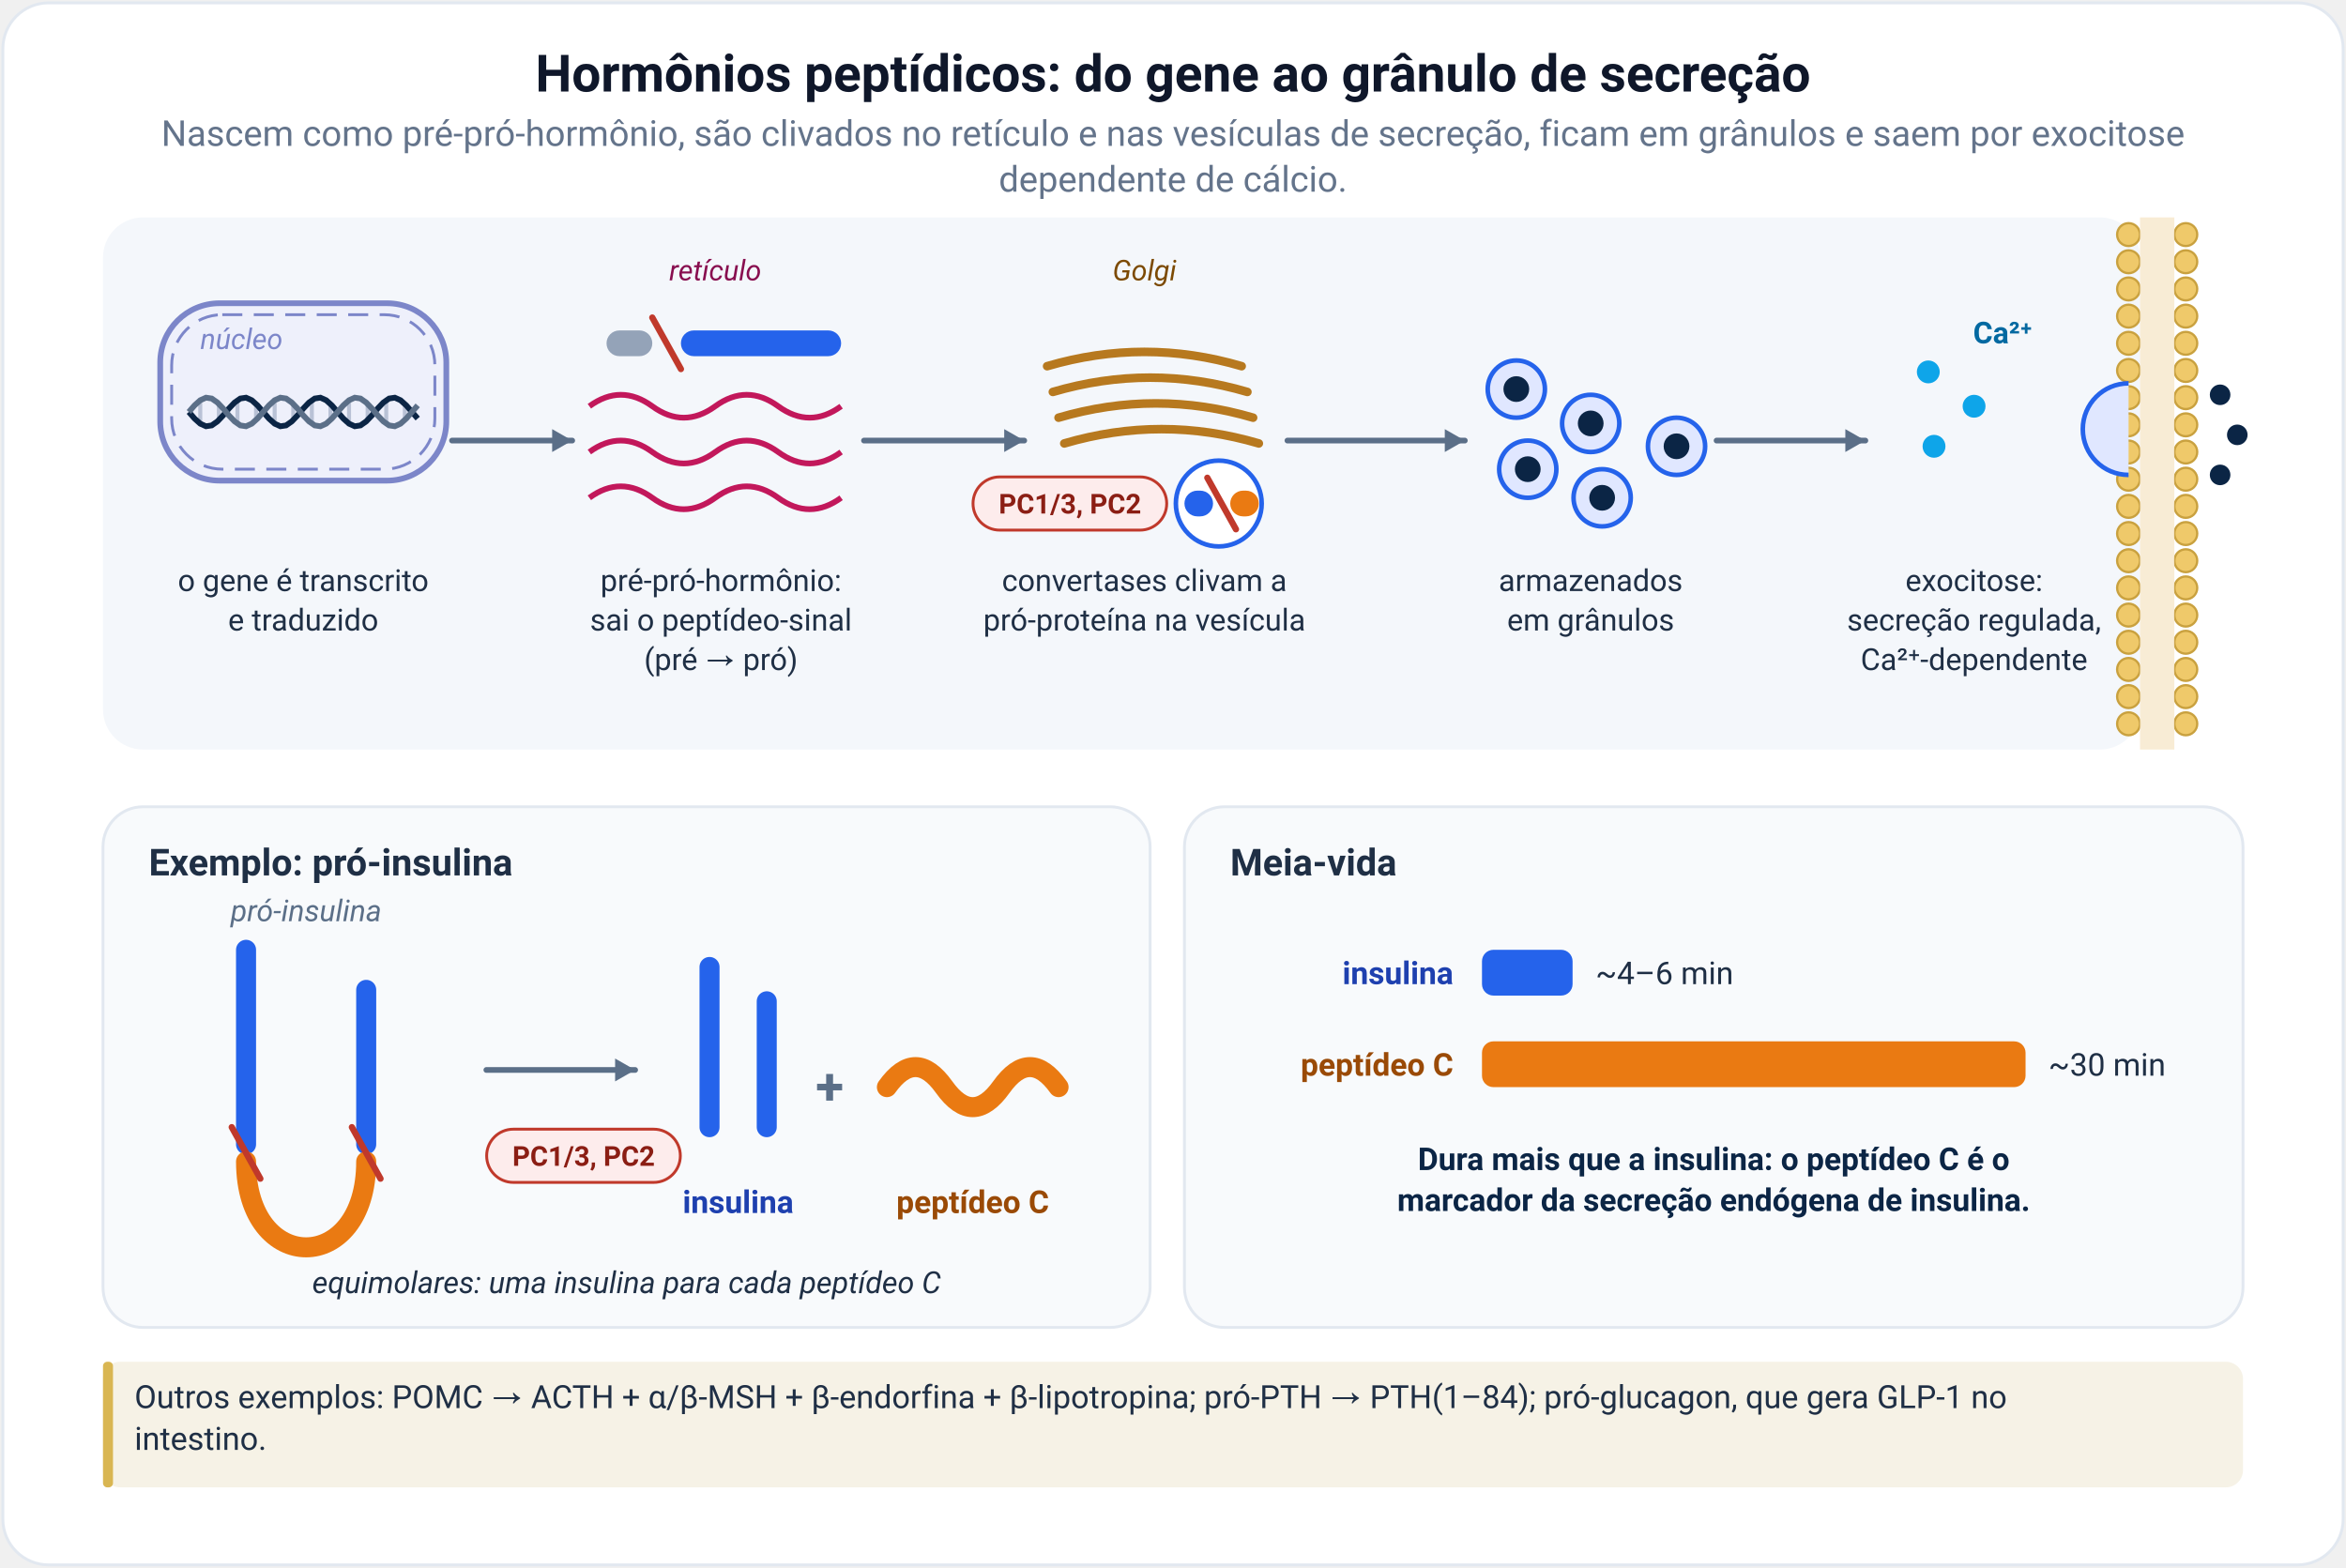
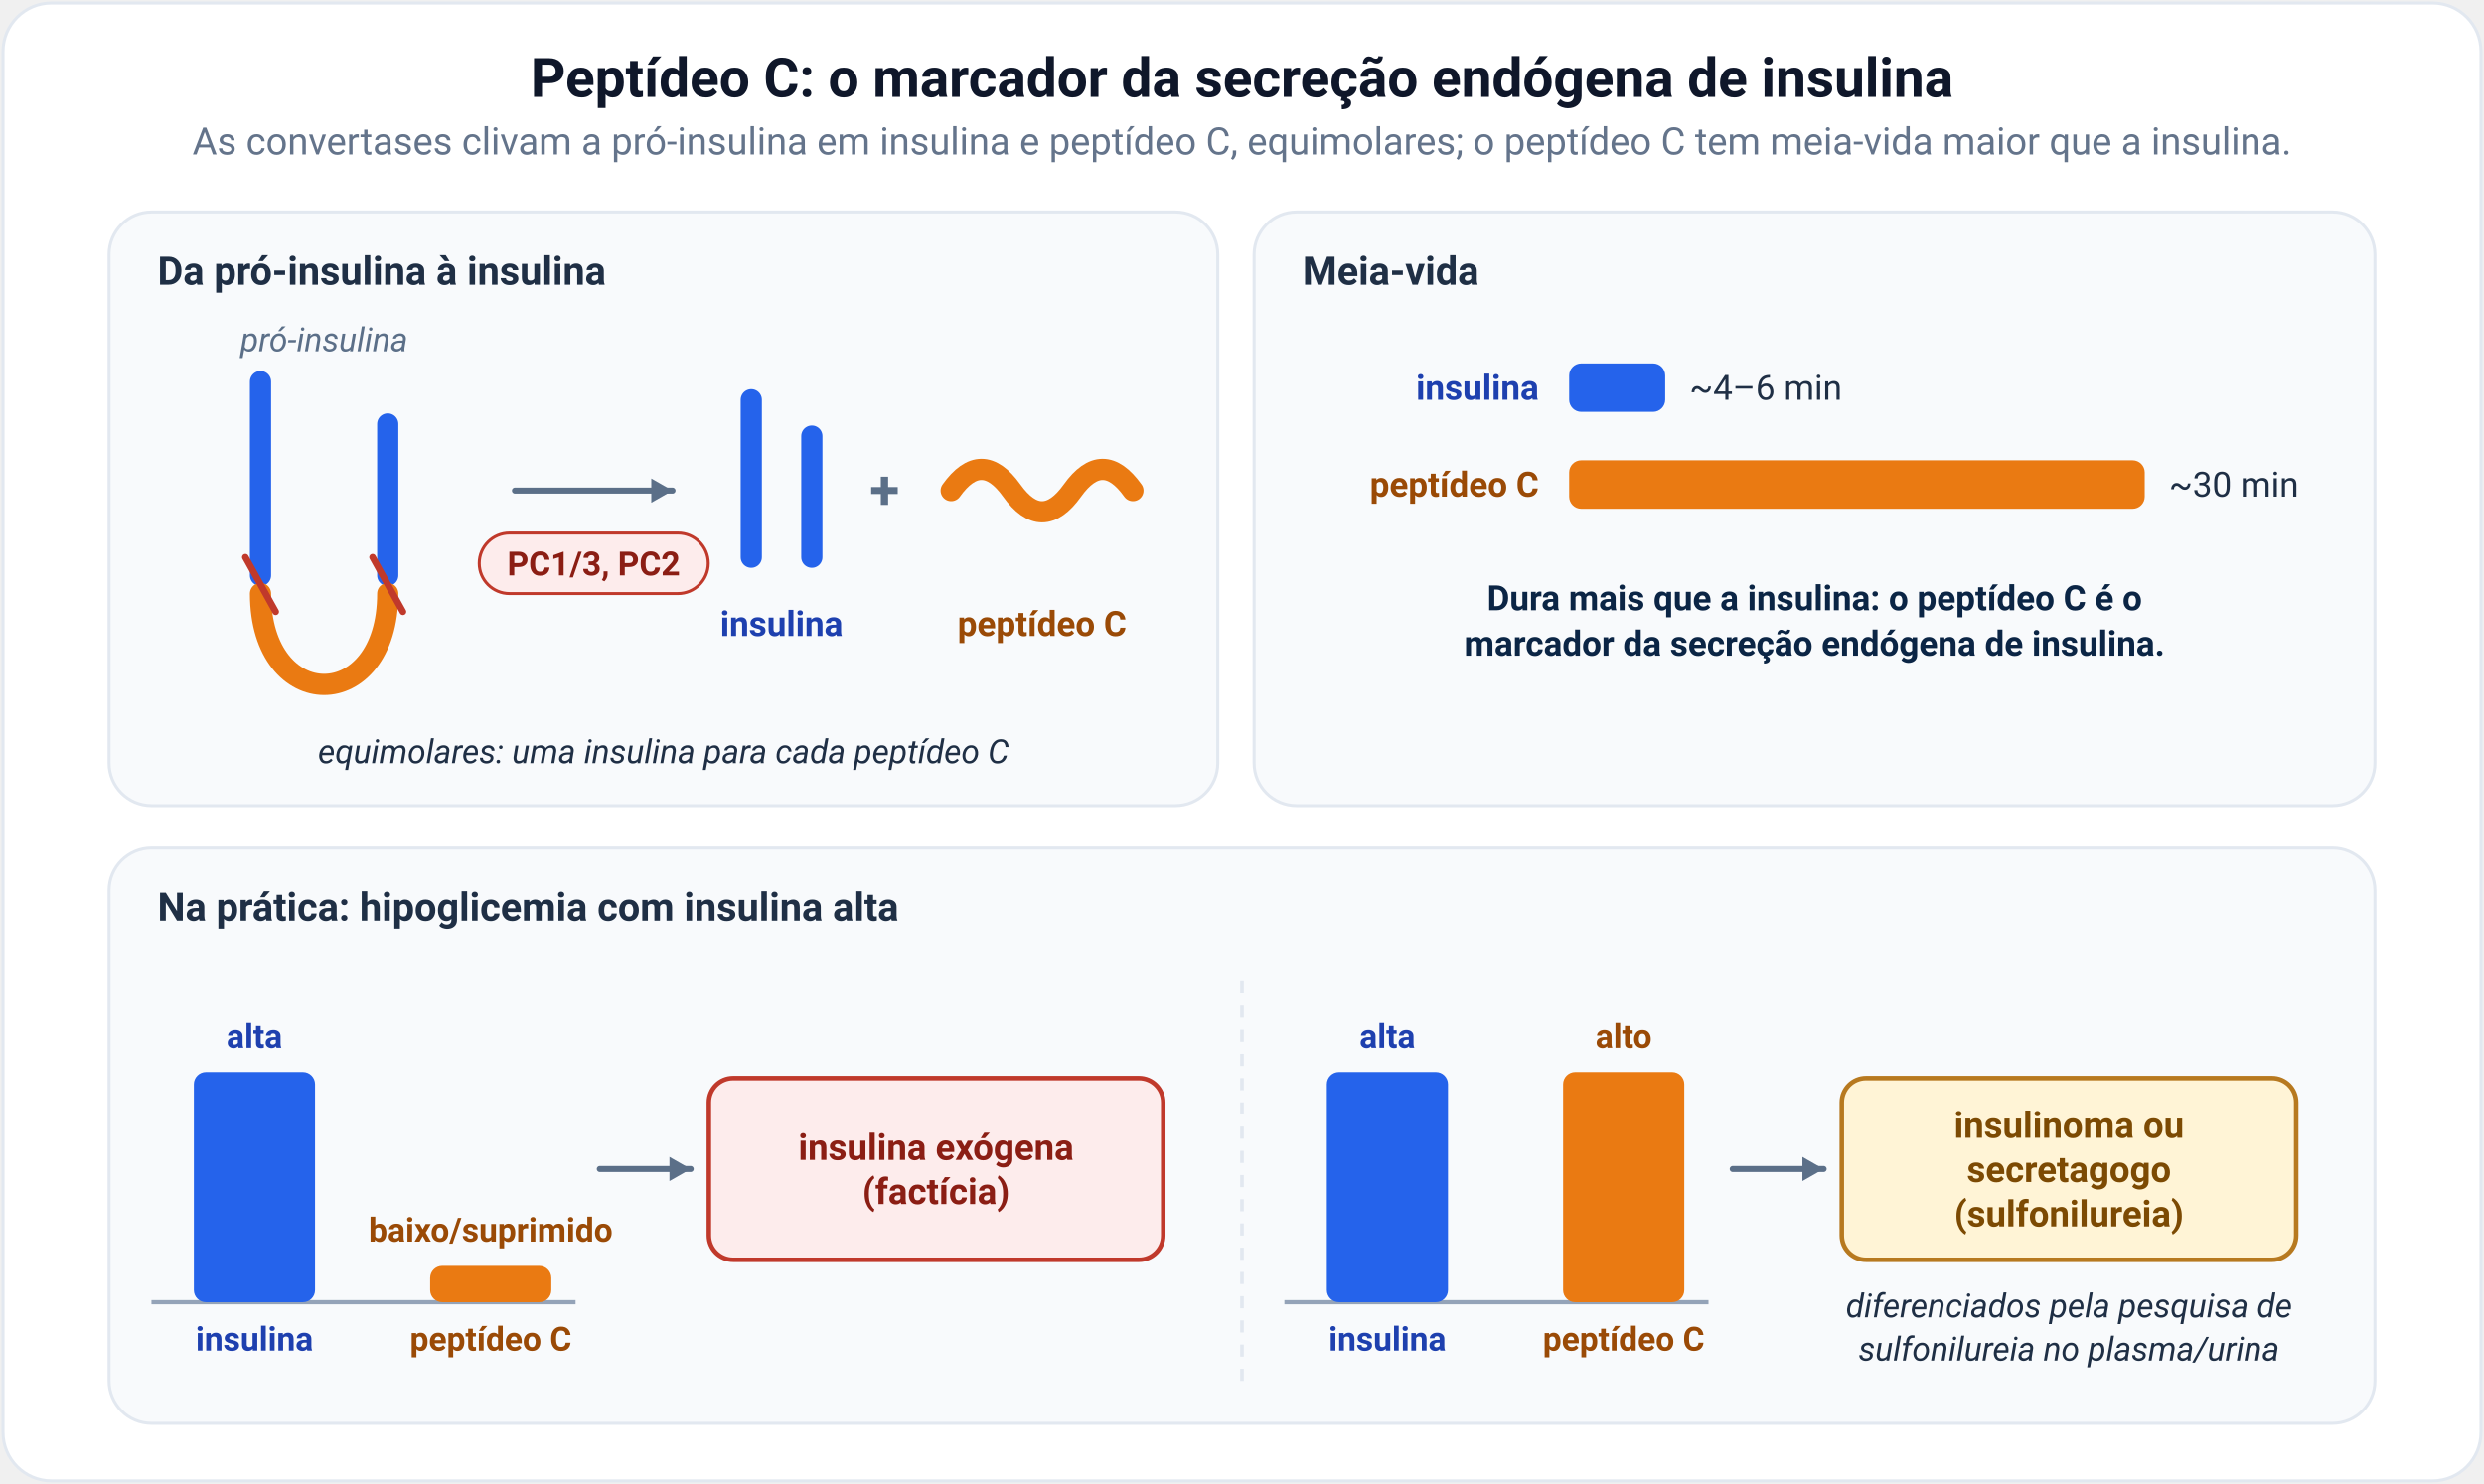
- <svg xmlns="http://www.w3.org/2000/svg" viewBox="0 0 820 548" width="820" height="548" role="img" aria-label="Hormônios peptídicos: do gene ao grânulo de secreção">
+ <svg xmlns="http://www.w3.org/2000/svg" viewBox="0 0 820 490" width="820" height="490" role="img" aria-label="Peptídeo C: o marcador da secreção endógena de insulina">
  <defs>
    <marker id="a-s" markerWidth="10" markerHeight="10" refX="8" refY="5" orient="auto" markerUnits="userSpaceOnUse">
      <path d="M1,1 L8,5 L1,9 Z" fill="#5b6f88" />
    </marker>
    <marker id="a-n" markerWidth="10" markerHeight="10" refX="8" refY="5" orient="auto" markerUnits="userSpaceOnUse">
      <path d="M1,1 L8,5 L1,9 Z" fill="#0b2545" />
    </marker>
    <marker id="a-g" markerWidth="10" markerHeight="10" refX="8" refY="5" orient="auto" markerUnits="userSpaceOnUse">
      <path d="M1,1 L8,5 L1,9 Z" fill="#2e7d32" />
    </marker>
    <marker id="a-r" markerWidth="10" markerHeight="10" refX="8" refY="5" orient="auto" markerUnits="userSpaceOnUse">
      <path d="M1,1 L8,5 L1,9 Z" fill="#c0392b" />
    </marker>
    <marker id="a-b" markerWidth="10" markerHeight="10" refX="8" refY="5" orient="auto" markerUnits="userSpaceOnUse">
      <path d="M1,1 L8,5 L1,9 Z" fill="#2563eb" />
    </marker>
    <marker id="a-p" markerWidth="10" markerHeight="10" refX="8" refY="5" orient="auto" markerUnits="userSpaceOnUse">
      <path d="M1,1 L8,5 L1,9 Z" fill="#6d28d9" />
    </marker>
    <marker id="a-t" markerWidth="10" markerHeight="10" refX="8" refY="5" orient="auto" markerUnits="userSpaceOnUse">
      <path d="M1,1 L8,5 L1,9 Z" fill="#0f766e" />
    </marker>
    <marker id="a-a" markerWidth="10" markerHeight="10" refX="8" refY="5" orient="auto" markerUnits="userSpaceOnUse">
      <path d="M1,1 L8,5 L1,9 Z" fill="#b7791f" />
    </marker>
    <marker id="i-r" markerWidth="12" markerHeight="14" refX="3" refY="7" orient="auto" markerUnits="userSpaceOnUse">
      <path d="M3,1 L3,13" stroke="#c0392b" stroke-width="3" stroke-linecap="round" />
    </marker>
  </defs>
-   <rect x="1" y="1" width="818" height="546" rx="16" fill="#ffffff" stroke="#e2e8f0" />
-   <text x="410" y="32" font-family="-apple-system,'Segoe UI',Roboto,Helvetica,Arial,sans-serif" font-size="18" font-weight="700" fill="#0f172a" text-anchor="middle">Hormônios peptídicos: do gene ao grânulo de secreção</text>
-   <text x="410" y="51" font-family="-apple-system,'Segoe UI',Roboto,Helvetica,Arial,sans-serif" font-size="12.5" fill="#64748b" text-anchor="middle">Nascem como pré-pró-hormônio, são clivados no retículo e nas vesículas de secreção, ficam em grânulos e saem por exocitose</text>
-   <text x="410" y="67" font-family="-apple-system,'Segoe UI',Roboto,Helvetica,Arial,sans-serif" font-size="12.5" fill="#64748b" text-anchor="middle">dependente de cálcio.</text>
-   <rect x="36" y="76" width="712" height="186" rx="14" fill="#f4f7fb" />
-   <circle cx="744" cy="82" r="4" fill="#efc96a" stroke="#c9a13f" stroke-width="0.8" />
-   <circle cx="764" cy="82" r="4" fill="#efc96a" stroke="#c9a13f" stroke-width="0.8" />
-   <circle cx="744" cy="91.5" r="4" fill="#efc96a" stroke="#c9a13f" stroke-width="0.8" />
-   <circle cx="764" cy="91.5" r="4" fill="#efc96a" stroke="#c9a13f" stroke-width="0.8" />
-   <circle cx="744" cy="101" r="4" fill="#efc96a" stroke="#c9a13f" stroke-width="0.8" />
-   <circle cx="764" cy="101" r="4" fill="#efc96a" stroke="#c9a13f" stroke-width="0.8" />
-   <circle cx="744" cy="110.5" r="4" fill="#efc96a" stroke="#c9a13f" stroke-width="0.8" />
-   <circle cx="764" cy="110.5" r="4" fill="#efc96a" stroke="#c9a13f" stroke-width="0.8" />
-   <circle cx="744" cy="120" r="4" fill="#efc96a" stroke="#c9a13f" stroke-width="0.8" />
-   <circle cx="764" cy="120" r="4" fill="#efc96a" stroke="#c9a13f" stroke-width="0.8" />
-   <circle cx="744" cy="129.5" r="4" fill="#efc96a" stroke="#c9a13f" stroke-width="0.8" />
-   <circle cx="764" cy="129.5" r="4" fill="#efc96a" stroke="#c9a13f" stroke-width="0.8" />
-   <circle cx="744" cy="139" r="4" fill="#efc96a" stroke="#c9a13f" stroke-width="0.8" />
-   <circle cx="764" cy="139" r="4" fill="#efc96a" stroke="#c9a13f" stroke-width="0.8" />
-   <circle cx="744" cy="148.5" r="4" fill="#efc96a" stroke="#c9a13f" stroke-width="0.8" />
-   <circle cx="764" cy="148.5" r="4" fill="#efc96a" stroke="#c9a13f" stroke-width="0.8" />
-   <circle cx="744" cy="158" r="4" fill="#efc96a" stroke="#c9a13f" stroke-width="0.8" />
-   <circle cx="764" cy="158" r="4" fill="#efc96a" stroke="#c9a13f" stroke-width="0.8" />
-   <circle cx="744" cy="167.5" r="4" fill="#efc96a" stroke="#c9a13f" stroke-width="0.8" />
-   <circle cx="764" cy="167.5" r="4" fill="#efc96a" stroke="#c9a13f" stroke-width="0.8" />
-   <circle cx="744" cy="177" r="4" fill="#efc96a" stroke="#c9a13f" stroke-width="0.8" />
-   <circle cx="764" cy="177" r="4" fill="#efc96a" stroke="#c9a13f" stroke-width="0.8" />
-   <circle cx="744" cy="186.5" r="4" fill="#efc96a" stroke="#c9a13f" stroke-width="0.8" />
-   <circle cx="764" cy="186.5" r="4" fill="#efc96a" stroke="#c9a13f" stroke-width="0.8" />
-   <circle cx="744" cy="196" r="4" fill="#efc96a" stroke="#c9a13f" stroke-width="0.8" />
-   <circle cx="764" cy="196" r="4" fill="#efc96a" stroke="#c9a13f" stroke-width="0.8" />
-   <circle cx="744" cy="205.5" r="4" fill="#efc96a" stroke="#c9a13f" stroke-width="0.8" />
-   <circle cx="764" cy="205.5" r="4" fill="#efc96a" stroke="#c9a13f" stroke-width="0.8" />
-   <circle cx="744" cy="215" r="4" fill="#efc96a" stroke="#c9a13f" stroke-width="0.8" />
-   <circle cx="764" cy="215" r="4" fill="#efc96a" stroke="#c9a13f" stroke-width="0.8" />
-   <circle cx="744" cy="224.5" r="4" fill="#efc96a" stroke="#c9a13f" stroke-width="0.8" />
-   <circle cx="764" cy="224.5" r="4" fill="#efc96a" stroke="#c9a13f" stroke-width="0.8" />
-   <circle cx="744" cy="234" r="4" fill="#efc96a" stroke="#c9a13f" stroke-width="0.8" />
-   <circle cx="764" cy="234" r="4" fill="#efc96a" stroke="#c9a13f" stroke-width="0.8" />
-   <circle cx="744" cy="243.5" r="4" fill="#efc96a" stroke="#c9a13f" stroke-width="0.8" />
-   <circle cx="764" cy="243.5" r="4" fill="#efc96a" stroke="#c9a13f" stroke-width="0.8" />
-   <circle cx="744" cy="253" r="4" fill="#efc96a" stroke="#c9a13f" stroke-width="0.8" />
-   <circle cx="764" cy="253" r="4" fill="#efc96a" stroke="#c9a13f" stroke-width="0.8" />
-   <rect x="748" y="76" width="12" height="186" fill="#f7ead0" opacity="0.9" />
-   <rect x="56" y="106" width="100" height="62" rx="20.7" fill="#eef0fb" stroke="#7c86c9" stroke-width="2" />
-   <rect x="60" y="110" width="92" height="54" rx="17.7" fill="none" stroke="#7c86c9" stroke-width="1" stroke-dasharray="7 4" />
-   <line x1="70" y1="148.1" x2="70" y2="139.9" stroke="#b9c2d6" stroke-width="1.4" />
-   <line x1="76.5" y1="146.8" x2="76.5" y2="141.2" stroke="#b9c2d6" stroke-width="1.4" />
-   <line x1="83" y1="139.9" x2="83" y2="148.1" stroke="#b9c2d6" stroke-width="1.4" />
-   <line x1="89.5" y1="141.2" x2="89.5" y2="146.8" stroke="#b9c2d6" stroke-width="1.4" />
-   <line x1="96" y1="148.1" x2="96" y2="139.9" stroke="#b9c2d6" stroke-width="1.4" />
-   <line x1="102.5" y1="146.8" x2="102.5" y2="141.2" stroke="#b9c2d6" stroke-width="1.4" />
-   <line x1="109" y1="139.9" x2="109" y2="148.1" stroke="#b9c2d6" stroke-width="1.4" />
-   <line x1="115.5" y1="141.2" x2="115.5" y2="146.8" stroke="#b9c2d6" stroke-width="1.4" />
-   <line x1="122" y1="148.1" x2="122" y2="139.9" stroke="#b9c2d6" stroke-width="1.4" />
-   <line x1="128.5" y1="146.8" x2="128.5" y2="141.2" stroke="#b9c2d6" stroke-width="1.4" />
-   <line x1="135" y1="139.9" x2="135" y2="148.1" stroke="#b9c2d6" stroke-width="1.4" />
-   <line x1="141.5" y1="141.2" x2="141.5" y2="146.8" stroke="#b9c2d6" stroke-width="1.4" />
-   <path d="M66,144 L66,144 L68,146.3 L70,148.1 L72,149 L74,148.7 L76,147.3 L78,145.2 L80,142.8 L82,140.7 L84,139.3 L86,139 L88,139.9 L90,141.7 L92,144 L94,146.3 L96,148.1 L98,149 L100,148.7 L102,147.3 L104,145.2 L106,142.8 L108,140.7 L110,139.3 L112,139 L114,139.9 L116,141.7 L118,144 L120,146.3 L122,148.1 L124,149 L126,148.7 L128,147.3 L130,145.2 L132,142.8 L134,140.7 L136,139.3 L138,139 L140,139.9 L142,141.7 L144,144 L146,146.3" fill="none" stroke="#0b2545" stroke-width="2" />
-   <path d="M66,144 L66,144 L68,141.7 L70,139.9 L72,139 L74,139.3 L76,140.7 L78,142.8 L80,145.2 L82,147.3 L84,148.7 L86,149 L88,148.1 L90,146.3 L92,144 L94,141.7 L96,139.9 L98,139 L100,139.3 L102,140.7 L104,142.8 L106,145.2 L108,147.3 L110,148.7 L112,149 L114,148.1 L116,146.3 L118,144 L120,141.7 L122,139.9 L124,139 L126,139.3 L128,140.7 L130,142.8 L132,145.2 L134,147.3 L136,148.7 L138,149 L140,148.1 L142,146.3 L144,144 L146,141.7" fill="none" stroke="#5b6f88" stroke-width="2" />
-   <text x="70" y="122" font-family="-apple-system,'Segoe UI',Roboto,Helvetica,Arial,sans-serif" font-size="10" font-style="italic" fill="#7c86c9" text-anchor="start">núcleo</text>
-   <text x="106" y="206.6" font-family="-apple-system,'Segoe UI',Roboto,Helvetica,Arial,sans-serif" font-size="10.6" fill="#1f2f45" text-anchor="middle">o gene é transcrito</text>
-   <text x="106" y="220.4" font-family="-apple-system,'Segoe UI',Roboto,Helvetica,Arial,sans-serif" font-size="10.6" fill="#1f2f45" text-anchor="middle">e traduzido</text>
-   <path d="M206,142 q11,-8 22,0 t22,0 t22,0 t22,0" fill="none" stroke="#c2185b" stroke-width="2" />
-   <path d="M206,158 q11,-8 22,0 t22,0 t22,0 t22,0" fill="none" stroke="#c2185b" stroke-width="2" />
-   <path d="M206,174 q11,-8 22,0 t22,0 t22,0 t22,0" fill="none" stroke="#c2185b" stroke-width="2" />
-   <rect x="212" y="115.5" width="16" height="9" rx="4.5" fill="#94a3b8" />
-   <path d="M228,111 L238,129" stroke="#c0392b" stroke-width="2.2" stroke-linecap="round" />
-   <rect x="238" y="115.5" width="56" height="9" rx="4.5" fill="#2563eb" />
-   <text x="250" y="98" font-family="-apple-system,'Segoe UI',Roboto,Helvetica,Arial,sans-serif" font-size="10" font-style="italic" fill="#880e4f" text-anchor="middle">retículo</text>
-   <text x="252" y="206.6" font-family="-apple-system,'Segoe UI',Roboto,Helvetica,Arial,sans-serif" font-size="10.6" fill="#1f2f45" text-anchor="middle">pré-pró-hormônio:</text>
-   <text x="252" y="220.4" font-family="-apple-system,'Segoe UI',Roboto,Helvetica,Arial,sans-serif" font-size="10.6" fill="#1f2f45" text-anchor="middle">sai o peptídeo-sinal</text>
-   <text x="252" y="234.2" font-family="-apple-system,'Segoe UI',Roboto,Helvetica,Arial,sans-serif" font-size="10.6" fill="#1f2f45" text-anchor="middle">(pré → pró)</text>
-   <path d="M366,128 q34,-10 68,0" fill="none" stroke="#b7791f" stroke-width="3" stroke-linecap="round" />
-   <path d="M368,137 q34,-10 68,0" fill="none" stroke="#b7791f" stroke-width="3" stroke-linecap="round" />
-   <path d="M370,146 q34,-10 68,0" fill="none" stroke="#b7791f" stroke-width="3" stroke-linecap="round" />
-   <path d="M372,155 q34,-10 68,0" fill="none" stroke="#b7791f" stroke-width="3" stroke-linecap="round" />
-   <text x="400" y="98" font-family="-apple-system,'Segoe UI',Roboto,Helvetica,Arial,sans-serif" font-size="10" font-style="italic" fill="#7c4a03" text-anchor="middle">Golgi</text>
-   <circle cx="426" cy="176" r="15" fill="#ffffff" stroke="#2563eb" stroke-width="1.6" />
-   <rect x="414" y="171.5" width="10" height="9" rx="4.5" fill="#2563eb" />
-   <path d="M422,167 L432,185" stroke="#c0392b" stroke-width="2.2" stroke-linecap="round" />
-   <rect x="430" y="171.5" width="10" height="9" rx="4.5" fill="#ea7a12" />
-   <rect x="340.1" y="166.7" width="67.7" height="18.6" rx="9.3" fill="#fdecec" stroke="#c0392b" stroke-width="1" />
-   <text x="374" y="179.5" font-family="-apple-system,'Segoe UI',Roboto,Helvetica,Arial,sans-serif" font-size="9.6" font-weight="700" fill="#8b1e14" text-anchor="middle">PC1/3, PC2</text>
-   <text x="400" y="206.6" font-family="-apple-system,'Segoe UI',Roboto,Helvetica,Arial,sans-serif" font-size="10.6" fill="#1f2f45" text-anchor="middle">convertases clivam a</text>
-   <text x="400" y="220.4" font-family="-apple-system,'Segoe UI',Roboto,Helvetica,Arial,sans-serif" font-size="10.6" fill="#1f2f45" text-anchor="middle">pró-proteína na vesícula</text>
-   <circle cx="530" cy="136" r="10" fill="#e0e7ff" stroke="#2563eb" stroke-width="1.6" />
-   <circle cx="530" cy="136" r="4.5" fill="#0b2545" />
-   <circle cx="556" cy="148" r="10" fill="#e0e7ff" stroke="#2563eb" stroke-width="1.6" />
-   <circle cx="556" cy="148" r="4.5" fill="#0b2545" />
-   <circle cx="534" cy="164" r="10" fill="#e0e7ff" stroke="#2563eb" stroke-width="1.6" />
-   <circle cx="534" cy="164" r="4.5" fill="#0b2545" />
-   <circle cx="560" cy="174" r="10" fill="#e0e7ff" stroke="#2563eb" stroke-width="1.6" />
-   <circle cx="560" cy="174" r="4.5" fill="#0b2545" />
-   <circle cx="586" cy="156" r="10" fill="#e0e7ff" stroke="#2563eb" stroke-width="1.6" />
-   <circle cx="586" cy="156" r="4.5" fill="#0b2545" />
-   <text x="556" y="206.6" font-family="-apple-system,'Segoe UI',Roboto,Helvetica,Arial,sans-serif" font-size="10.6" fill="#1f2f45" text-anchor="middle">armazenados</text>
-   <text x="556" y="220.4" font-family="-apple-system,'Segoe UI',Roboto,Helvetica,Arial,sans-serif" font-size="10.6" fill="#1f2f45" text-anchor="middle">em grânulos</text>
-   <path d="M744,134 a16,16 0 0 0 0,32" fill="#e0e7ff" stroke="#2563eb" stroke-width="1.6" />
-   <circle cx="776" cy="138" r="3.6" fill="#0b2545" />
-   <circle cx="782" cy="152" r="3.6" fill="#0b2545" />
-   <circle cx="776" cy="166" r="3.6" fill="#0b2545" />
-   <circle cx="674" cy="130" r="4" fill="#0ea5e9" />
-   <circle cx="690" cy="142" r="4" fill="#0ea5e9" />
-   <circle cx="676" cy="156" r="4" fill="#0ea5e9" />
-   <text x="700" y="120" font-family="-apple-system,'Segoe UI',Roboto,Helvetica,Arial,sans-serif" font-size="10.5" font-weight="700" fill="#0369a1" text-anchor="middle">Ca²⁺</text>
-   <text x="690" y="206.6" font-family="-apple-system,'Segoe UI',Roboto,Helvetica,Arial,sans-serif" font-size="10.6" fill="#1f2f45" text-anchor="middle">exocitose:</text>
-   <text x="690" y="220.4" font-family="-apple-system,'Segoe UI',Roboto,Helvetica,Arial,sans-serif" font-size="10.6" fill="#1f2f45" text-anchor="middle">secreção regulada,</text>
-   <text x="690" y="234.2" font-family="-apple-system,'Segoe UI',Roboto,Helvetica,Arial,sans-serif" font-size="10.6" fill="#1f2f45" text-anchor="middle">Ca²⁺-dependente</text>
-   <path d="M158,154 L200,154" fill="none" stroke="#5b6f88" stroke-width="2" stroke-linecap="round" marker-end="url(#a-s)" />
-   <path d="M302,154 L358,154" fill="none" stroke="#5b6f88" stroke-width="2" stroke-linecap="round" marker-end="url(#a-s)" />
-   <path d="M450,154 L512,154" fill="none" stroke="#5b6f88" stroke-width="2" stroke-linecap="round" marker-end="url(#a-s)" />
-   <path d="M600,154 L652,154" fill="none" stroke="#5b6f88" stroke-width="2" stroke-linecap="round" marker-end="url(#a-s)" />
-   <rect x="36" y="282" width="366" height="182" rx="14" fill="#f8fafc" stroke="#e2e8f0" />
-   <text x="52" y="306" font-family="-apple-system,'Segoe UI',Roboto,Helvetica,Arial,sans-serif" font-size="13" font-weight="700" fill="#1f2f45" text-anchor="start">Exemplo: pró-insulina</text>
-   <path d="M86,332 L86,400" stroke="#2563eb" stroke-width="7" stroke-linecap="round" />
-   <path d="M128,346 L128,400" stroke="#2563eb" stroke-width="7" stroke-linecap="round" />
-   <path d="M86,406 C86,446 128,446 128,406" fill="none" stroke="#ea7a12" stroke-width="7" stroke-linecap="round" />
-   <path d="M81,394 L91,412" stroke="#c0392b" stroke-width="2.2" stroke-linecap="round" />
-   <path d="M123,394 L133,412" stroke="#c0392b" stroke-width="2.2" stroke-linecap="round" />
-   <text x="107" y="322" font-family="-apple-system,'Segoe UI',Roboto,Helvetica,Arial,sans-serif" font-size="10.5" font-style="italic" fill="#5b6f88" text-anchor="middle">pró-insulina</text>
-   <rect x="170.1" y="394.7" width="67.7" height="18.6" rx="9.3" fill="#fdecec" stroke="#c0392b" stroke-width="1" />
-   <text x="204" y="407.5" font-family="-apple-system,'Segoe UI',Roboto,Helvetica,Arial,sans-serif" font-size="9.6" font-weight="700" fill="#8b1e14" text-anchor="middle">PC1/3, PC2</text>
-   <path d="M170,374 L222,374" fill="none" stroke="#5b6f88" stroke-width="2" stroke-linecap="round" marker-end="url(#a-s)" />
-   <path d="M248,338 L248,394" stroke="#2563eb" stroke-width="7" stroke-linecap="round" />
-   <path d="M268,350 L268,394" stroke="#2563eb" stroke-width="7" stroke-linecap="round" />
-   <text x="258" y="424" font-family="-apple-system,'Segoe UI',Roboto,Helvetica,Arial,sans-serif" font-size="11" font-weight="700" fill="#1e40af" text-anchor="middle">insulina</text>
-   <path d="M310,380 q10,-14 20,0 t20,0 t20,0" fill="none" stroke="#ea7a12" stroke-width="7" stroke-linecap="round" />
-   <text x="340" y="424" font-family="-apple-system,'Segoe UI',Roboto,Helvetica,Arial,sans-serif" font-size="11" font-weight="700" fill="#9a4a06" text-anchor="middle">peptídeo C</text>
-   <text x="290" y="386" font-family="-apple-system,'Segoe UI',Roboto,Helvetica,Arial,sans-serif" font-size="18" font-weight="700" fill="#5b6f88" text-anchor="middle">+</text>
-   <text x="219" y="452" font-family="-apple-system,'Segoe UI',Roboto,Helvetica,Arial,sans-serif" font-size="10.6" font-style="italic" fill="#1f2f45" text-anchor="middle">equimolares: uma insulina para cada peptídeo C</text>
-   <rect x="414" y="282" width="370" height="182" rx="14" fill="#f8fafc" stroke="#e2e8f0" />
-   <text x="430" y="306" font-family="-apple-system,'Segoe UI',Roboto,Helvetica,Arial,sans-serif" font-size="13" font-weight="700" fill="#1f2f45" text-anchor="start">Meia-vida</text>
-   <text x="508" y="344" font-family="-apple-system,'Segoe UI',Roboto,Helvetica,Arial,sans-serif" font-size="11" font-weight="700" fill="#1e40af" text-anchor="end">insulina</text>
-   <rect x="518" y="332" width="31.667" height="16" rx="4" fill="#2563eb" />
-   <text x="557.7" y="344" font-family="-apple-system,'Segoe UI',Roboto,Helvetica,Arial,sans-serif" font-size="11" fill="#1f2f45" text-anchor="start">~4–6 min</text>
-   <text x="508" y="376" font-family="-apple-system,'Segoe UI',Roboto,Helvetica,Arial,sans-serif" font-size="11" font-weight="700" fill="#9a4a06" text-anchor="end">peptídeo C</text>
-   <rect x="518" y="364" width="190" height="16" rx="4" fill="#ea7a12" />
-   <text x="716" y="376" font-family="-apple-system,'Segoe UI',Roboto,Helvetica,Arial,sans-serif" font-size="11" fill="#1f2f45" text-anchor="start">~30 min</text>
-   <text x="599" y="409" font-family="-apple-system,'Segoe UI',Roboto,Helvetica,Arial,sans-serif" font-size="11" font-weight="700" fill="#0b2545" text-anchor="middle">Dura mais que a insulina: o peptídeo C é o</text>
-   <text x="599" y="423.3" font-family="-apple-system,'Segoe UI',Roboto,Helvetica,Arial,sans-serif" font-size="11" font-weight="700" fill="#0b2545" text-anchor="middle">marcador da secreção endógena de insulina.</text>
-   <rect x="36" y="476" width="748" height="43.9" rx="6" fill="#f6f2e6" />
-   <rect x="36" y="476" width="3.5" height="43.9" rx="1.5" fill="#d9b652" />
-   <text x="47" y="492.2" font-family="-apple-system,'Segoe UI',Roboto,Helvetica,Arial,sans-serif" font-size="11.2" fill="#1f2f45" text-anchor="start">Outros exemplos: POMC → ACTH + α/β-MSH + β-endorfina + β-lipotropina; pró-PTH → PTH(1–84); pró-glucagon, que gera GLP-1 no</text>
-   <text x="47" y="506.8" font-family="-apple-system,'Segoe UI',Roboto,Helvetica,Arial,sans-serif" font-size="11.2" fill="#1f2f45" text-anchor="start">intestino.</text>
+   <rect x="1" y="1" width="818" height="488" rx="16" fill="#ffffff" stroke="#e2e8f0" />
+   <text x="410" y="32" font-family="-apple-system,'Segoe UI',Roboto,Helvetica,Arial,sans-serif" font-size="18" font-weight="700" fill="#0f172a" text-anchor="middle">Peptídeo C: o marcador da secreção endógena de insulina</text>
+   <text x="410" y="51" font-family="-apple-system,'Segoe UI',Roboto,Helvetica,Arial,sans-serif" font-size="12.5" fill="#64748b" text-anchor="middle">As convertases clivam a pró-insulina em insulina e peptídeo C, equimolares; o peptídeo C tem meia-vida maior que a insulina.</text>
+   <rect x="36" y="70" width="366" height="196" rx="14" fill="#f8fafc" stroke="#e2e8f0" />
+   <text x="52" y="94" font-family="-apple-system,'Segoe UI',Roboto,Helvetica,Arial,sans-serif" font-size="13" font-weight="700" fill="#1f2f45" text-anchor="start">Da pró-insulina à insulina</text>
+   <text x="107" y="116" font-family="-apple-system,'Segoe UI',Roboto,Helvetica,Arial,sans-serif" font-size="11" font-style="italic" fill="#5b6f88" text-anchor="middle">pró-insulina</text>
+   <path d="M86,126 L86,190" stroke="#2563eb" stroke-width="7" stroke-linecap="round" />
+   <path d="M128,140 L128,190" stroke="#2563eb" stroke-width="7" stroke-linecap="round" />
+   <path d="M86,196 C86,236 128,236 128,196" fill="none" stroke="#ea7a12" stroke-width="7" stroke-linecap="round" />
+   <path d="M81,184 L91,202" stroke="#c0392b" stroke-width="2.2" stroke-linecap="round" />
+   <path d="M123,184 L133,202" stroke="#c0392b" stroke-width="2.2" stroke-linecap="round" />
+   <path d="M170,162 L222,162" fill="none" stroke="#5b6f88" stroke-width="2" stroke-linecap="round" marker-end="url(#a-s)" />
+   <rect x="158.2" y="176" width="75.6" height="20" rx="10" fill="#fdecec" stroke="#c0392b" stroke-width="1" />
+   <text x="196" y="190" font-family="-apple-system,'Segoe UI',Roboto,Helvetica,Arial,sans-serif" font-size="11" font-weight="700" fill="#8b1e14" text-anchor="middle">PC1/3, PC2</text>
+   <path d="M248,132 L248,184" stroke="#2563eb" stroke-width="7" stroke-linecap="round" />
+   <path d="M268,144 L268,184" stroke="#2563eb" stroke-width="7" stroke-linecap="round" />
+   <text x="258" y="210" font-family="-apple-system,'Segoe UI',Roboto,Helvetica,Arial,sans-serif" font-size="11.5" font-weight="700" fill="#1e40af" text-anchor="middle">insulina</text>
+   <text x="292" y="168" font-family="-apple-system,'Segoe UI',Roboto,Helvetica,Arial,sans-serif" font-size="18" font-weight="700" fill="#5b6f88" text-anchor="middle">+</text>
+   <path d="M314,162 q10,-14 20,0 t20,0 t20,0" fill="none" stroke="#ea7a12" stroke-width="7" stroke-linecap="round" />
+   <text x="344" y="210" font-family="-apple-system,'Segoe UI',Roboto,Helvetica,Arial,sans-serif" font-size="11.5" font-weight="700" fill="#9a4a06" text-anchor="middle">peptídeo C</text>
+   <text x="219" y="252" font-family="-apple-system,'Segoe UI',Roboto,Helvetica,Arial,sans-serif" font-size="11" font-style="italic" fill="#1f2f45" text-anchor="middle">equimolares: uma insulina para cada peptídeo C</text>
+   <rect x="414" y="70" width="370" height="196" rx="14" fill="#f8fafc" stroke="#e2e8f0" />
+   <text x="430" y="94" font-family="-apple-system,'Segoe UI',Roboto,Helvetica,Arial,sans-serif" font-size="13" font-weight="700" fill="#1f2f45" text-anchor="start">Meia-vida</text>
+   <text x="508" y="132" font-family="-apple-system,'Segoe UI',Roboto,Helvetica,Arial,sans-serif" font-size="11.5" font-weight="700" fill="#1e40af" text-anchor="end">insulina</text>
+   <rect x="518" y="120" width="31.7" height="16" rx="4" fill="#2563eb" />
+   <text x="557.7" y="132" font-family="-apple-system,'Segoe UI',Roboto,Helvetica,Arial,sans-serif" font-size="11.5" fill="#1f2f45" text-anchor="start">~4–6 min</text>
+   <text x="508" y="164" font-family="-apple-system,'Segoe UI',Roboto,Helvetica,Arial,sans-serif" font-size="11.5" font-weight="700" fill="#9a4a06" text-anchor="end">peptídeo C</text>
+   <rect x="518" y="152" width="190.0" height="16" rx="4" fill="#ea7a12" />
+   <text x="716" y="164" font-family="-apple-system,'Segoe UI',Roboto,Helvetica,Arial,sans-serif" font-size="11.5" fill="#1f2f45" text-anchor="start">~30 min</text>
+   <text x="599" y="201.5" font-family="-apple-system,'Segoe UI',Roboto,Helvetica,Arial,sans-serif" font-size="11.5" font-weight="700" fill="#0b2545" text-anchor="middle">Dura mais que a insulina: o peptídeo C é o</text>
+   <text x="599" y="216.5" font-family="-apple-system,'Segoe UI',Roboto,Helvetica,Arial,sans-serif" font-size="11.5" font-weight="700" fill="#0b2545" text-anchor="middle">marcador da secreção endógena de insulina.</text>
+   <rect x="36" y="280" width="748" height="190" rx="14" fill="#f8fafc" stroke="#e2e8f0" />
+   <text x="52" y="304" font-family="-apple-system,'Segoe UI',Roboto,Helvetica,Arial,sans-serif" font-size="13" font-weight="700" fill="#1f2f45" text-anchor="start">Na prática: hipoglicemia com insulina alta</text>
+   <line x1="50" y1="430" x2="190" y2="430" stroke="#94a3b8" stroke-width="1.4" />
+   <rect x="64" y="354" width="40" height="76" rx="4" fill="#2563eb" />
+   <text x="84" y="346" font-family="-apple-system,'Segoe UI',Roboto,Helvetica,Arial,sans-serif" font-size="11" font-weight="700" fill="#1e40af" text-anchor="middle">alta</text>
+   <text x="84" y="446" font-family="-apple-system,'Segoe UI',Roboto,Helvetica,Arial,sans-serif" font-size="11" font-weight="700" fill="#1e40af" text-anchor="middle">insulina</text>
+   <rect x="142" y="418" width="40" height="12" rx="4" fill="#ea7a12" />
+   <text x="162" y="410" font-family="-apple-system,'Segoe UI',Roboto,Helvetica,Arial,sans-serif" font-size="11" font-weight="700" fill="#9a4a06" text-anchor="middle">baixo/suprimido</text>
+   <text x="162" y="446" font-family="-apple-system,'Segoe UI',Roboto,Helvetica,Arial,sans-serif" font-size="11" font-weight="700" fill="#9a4a06" text-anchor="middle">peptídeo C</text>
+   <path d="M198,386 L228,386" fill="none" stroke="#5b6f88" stroke-width="2" stroke-linecap="round" marker-end="url(#a-s)" />
+   <rect x="234" y="356" width="150" height="60" rx="8" fill="#fdecec" stroke="#c0392b" stroke-width="1.5" />
+   <text x="309" y="383" font-family="-apple-system,'Segoe UI',Roboto,Helvetica,Arial,sans-serif" font-size="12" font-weight="700" fill="#8b1e14" text-anchor="middle">insulina exógena</text>
+   <text x="309" y="397.6" font-family="-apple-system,'Segoe UI',Roboto,Helvetica,Arial,sans-serif" font-size="12" font-weight="700" fill="#8b1e14" text-anchor="middle">(factícia)</text>
+   <line x1="410" y1="324" x2="410" y2="456" stroke="#e2e8f0" stroke-width="1.2" stroke-dasharray="4 4" />
+   <line x1="424" y1="430" x2="564" y2="430" stroke="#94a3b8" stroke-width="1.4" />
+   <rect x="438" y="354" width="40" height="76" rx="4" fill="#2563eb" />
+   <text x="458" y="346" font-family="-apple-system,'Segoe UI',Roboto,Helvetica,Arial,sans-serif" font-size="11" font-weight="700" fill="#1e40af" text-anchor="middle">alta</text>
+   <text x="458" y="446" font-family="-apple-system,'Segoe UI',Roboto,Helvetica,Arial,sans-serif" font-size="11" font-weight="700" fill="#1e40af" text-anchor="middle">insulina</text>
+   <rect x="516" y="354" width="40" height="76" rx="4" fill="#ea7a12" />
+   <text x="536" y="346" font-family="-apple-system,'Segoe UI',Roboto,Helvetica,Arial,sans-serif" font-size="11" font-weight="700" fill="#9a4a06" text-anchor="middle">alto</text>
+   <text x="536" y="446" font-family="-apple-system,'Segoe UI',Roboto,Helvetica,Arial,sans-serif" font-size="11" font-weight="700" fill="#9a4a06" text-anchor="middle">peptídeo C</text>
+   <path d="M572,386 L602,386" fill="none" stroke="#5b6f88" stroke-width="2" stroke-linecap="round" marker-end="url(#a-s)" />
+   <rect x="608" y="356" width="150" height="60" rx="8" fill="#fff4d6" stroke="#b7791f" stroke-width="1.5" />
+   <text x="683" y="375.7" font-family="-apple-system,'Segoe UI',Roboto,Helvetica,Arial,sans-serif" font-size="12" font-weight="700" fill="#7c4a03" text-anchor="middle">insulinoma ou</text>
+   <text x="683" y="390.3" font-family="-apple-system,'Segoe UI',Roboto,Helvetica,Arial,sans-serif" font-size="12" font-weight="700" fill="#7c4a03" text-anchor="middle">secretagogo</text>
+   <text x="683" y="405" font-family="-apple-system,'Segoe UI',Roboto,Helvetica,Arial,sans-serif" font-size="12" font-weight="700" fill="#7c4a03" text-anchor="middle">(sulfonilureia)</text>
+   <text x="683" y="435" font-family="-apple-system,'Segoe UI',Roboto,Helvetica,Arial,sans-serif" font-size="11" font-style="italic" fill="#1f2f45" text-anchor="middle">diferenciados pela pesquisa de</text>
+   <text x="683" y="449.3" font-family="-apple-system,'Segoe UI',Roboto,Helvetica,Arial,sans-serif" font-size="11" font-style="italic" fill="#1f2f45" text-anchor="middle">sulfonilureia no plasma/urina</text>
</svg>
